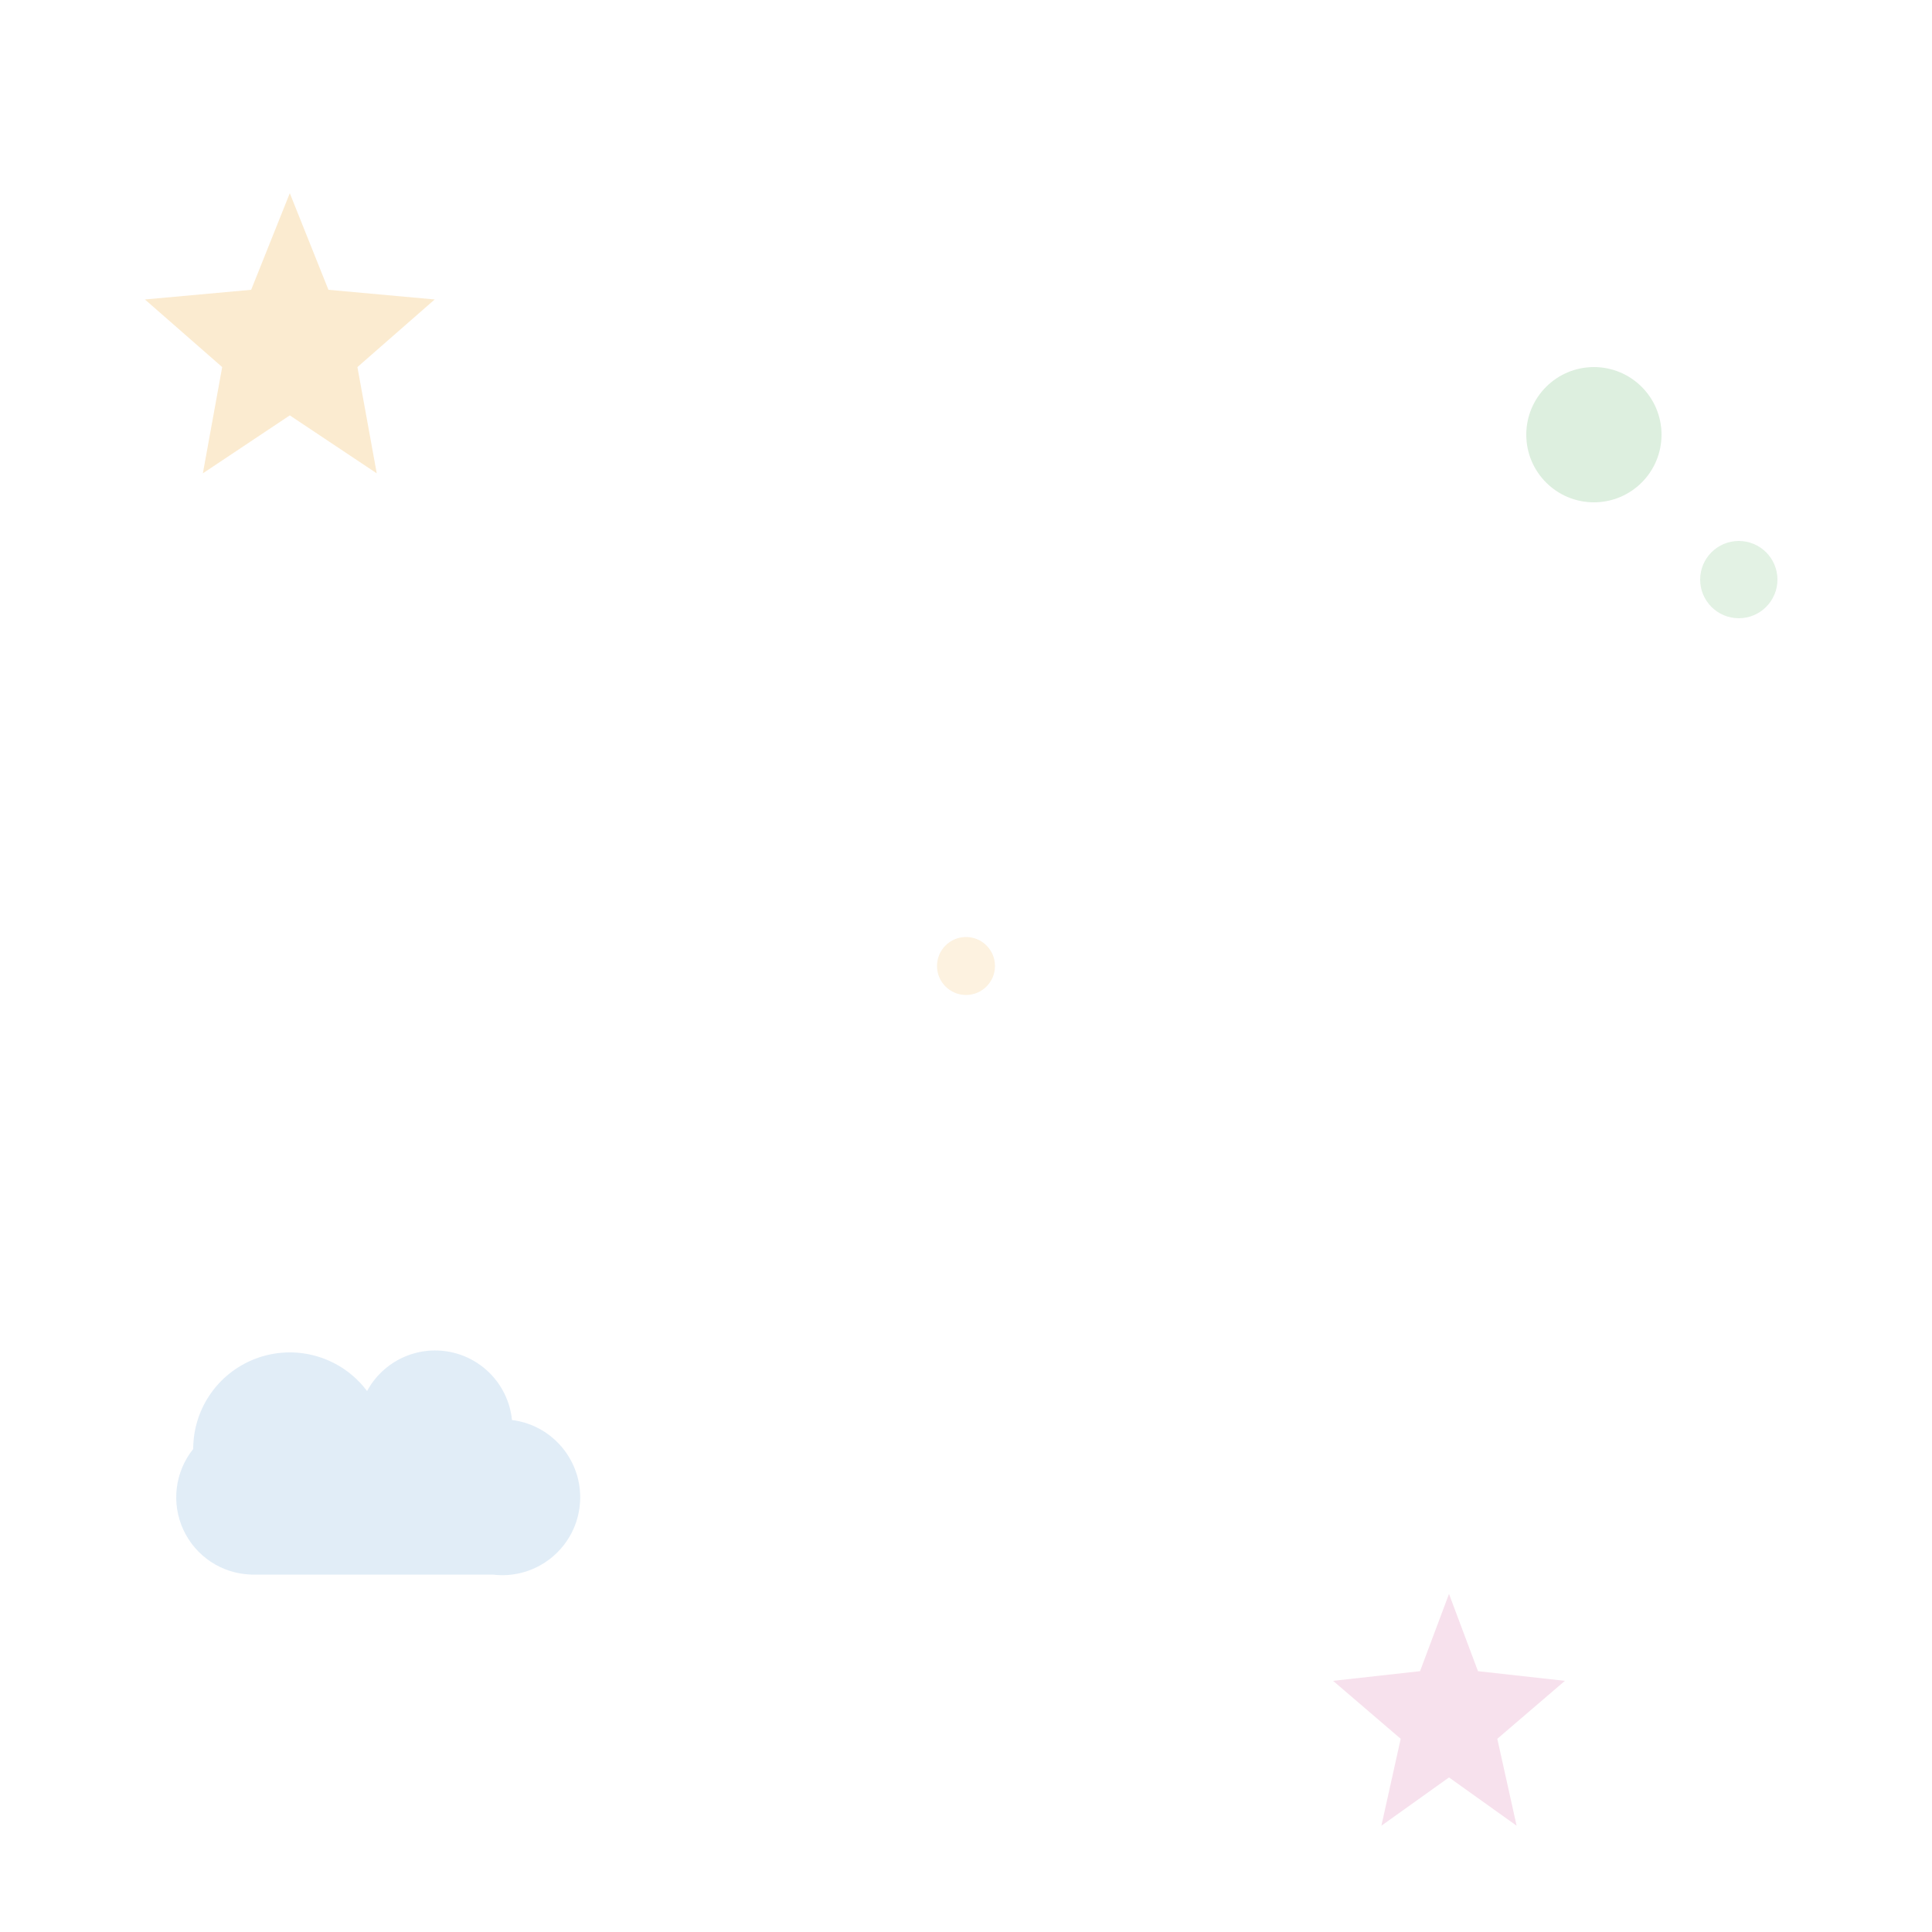
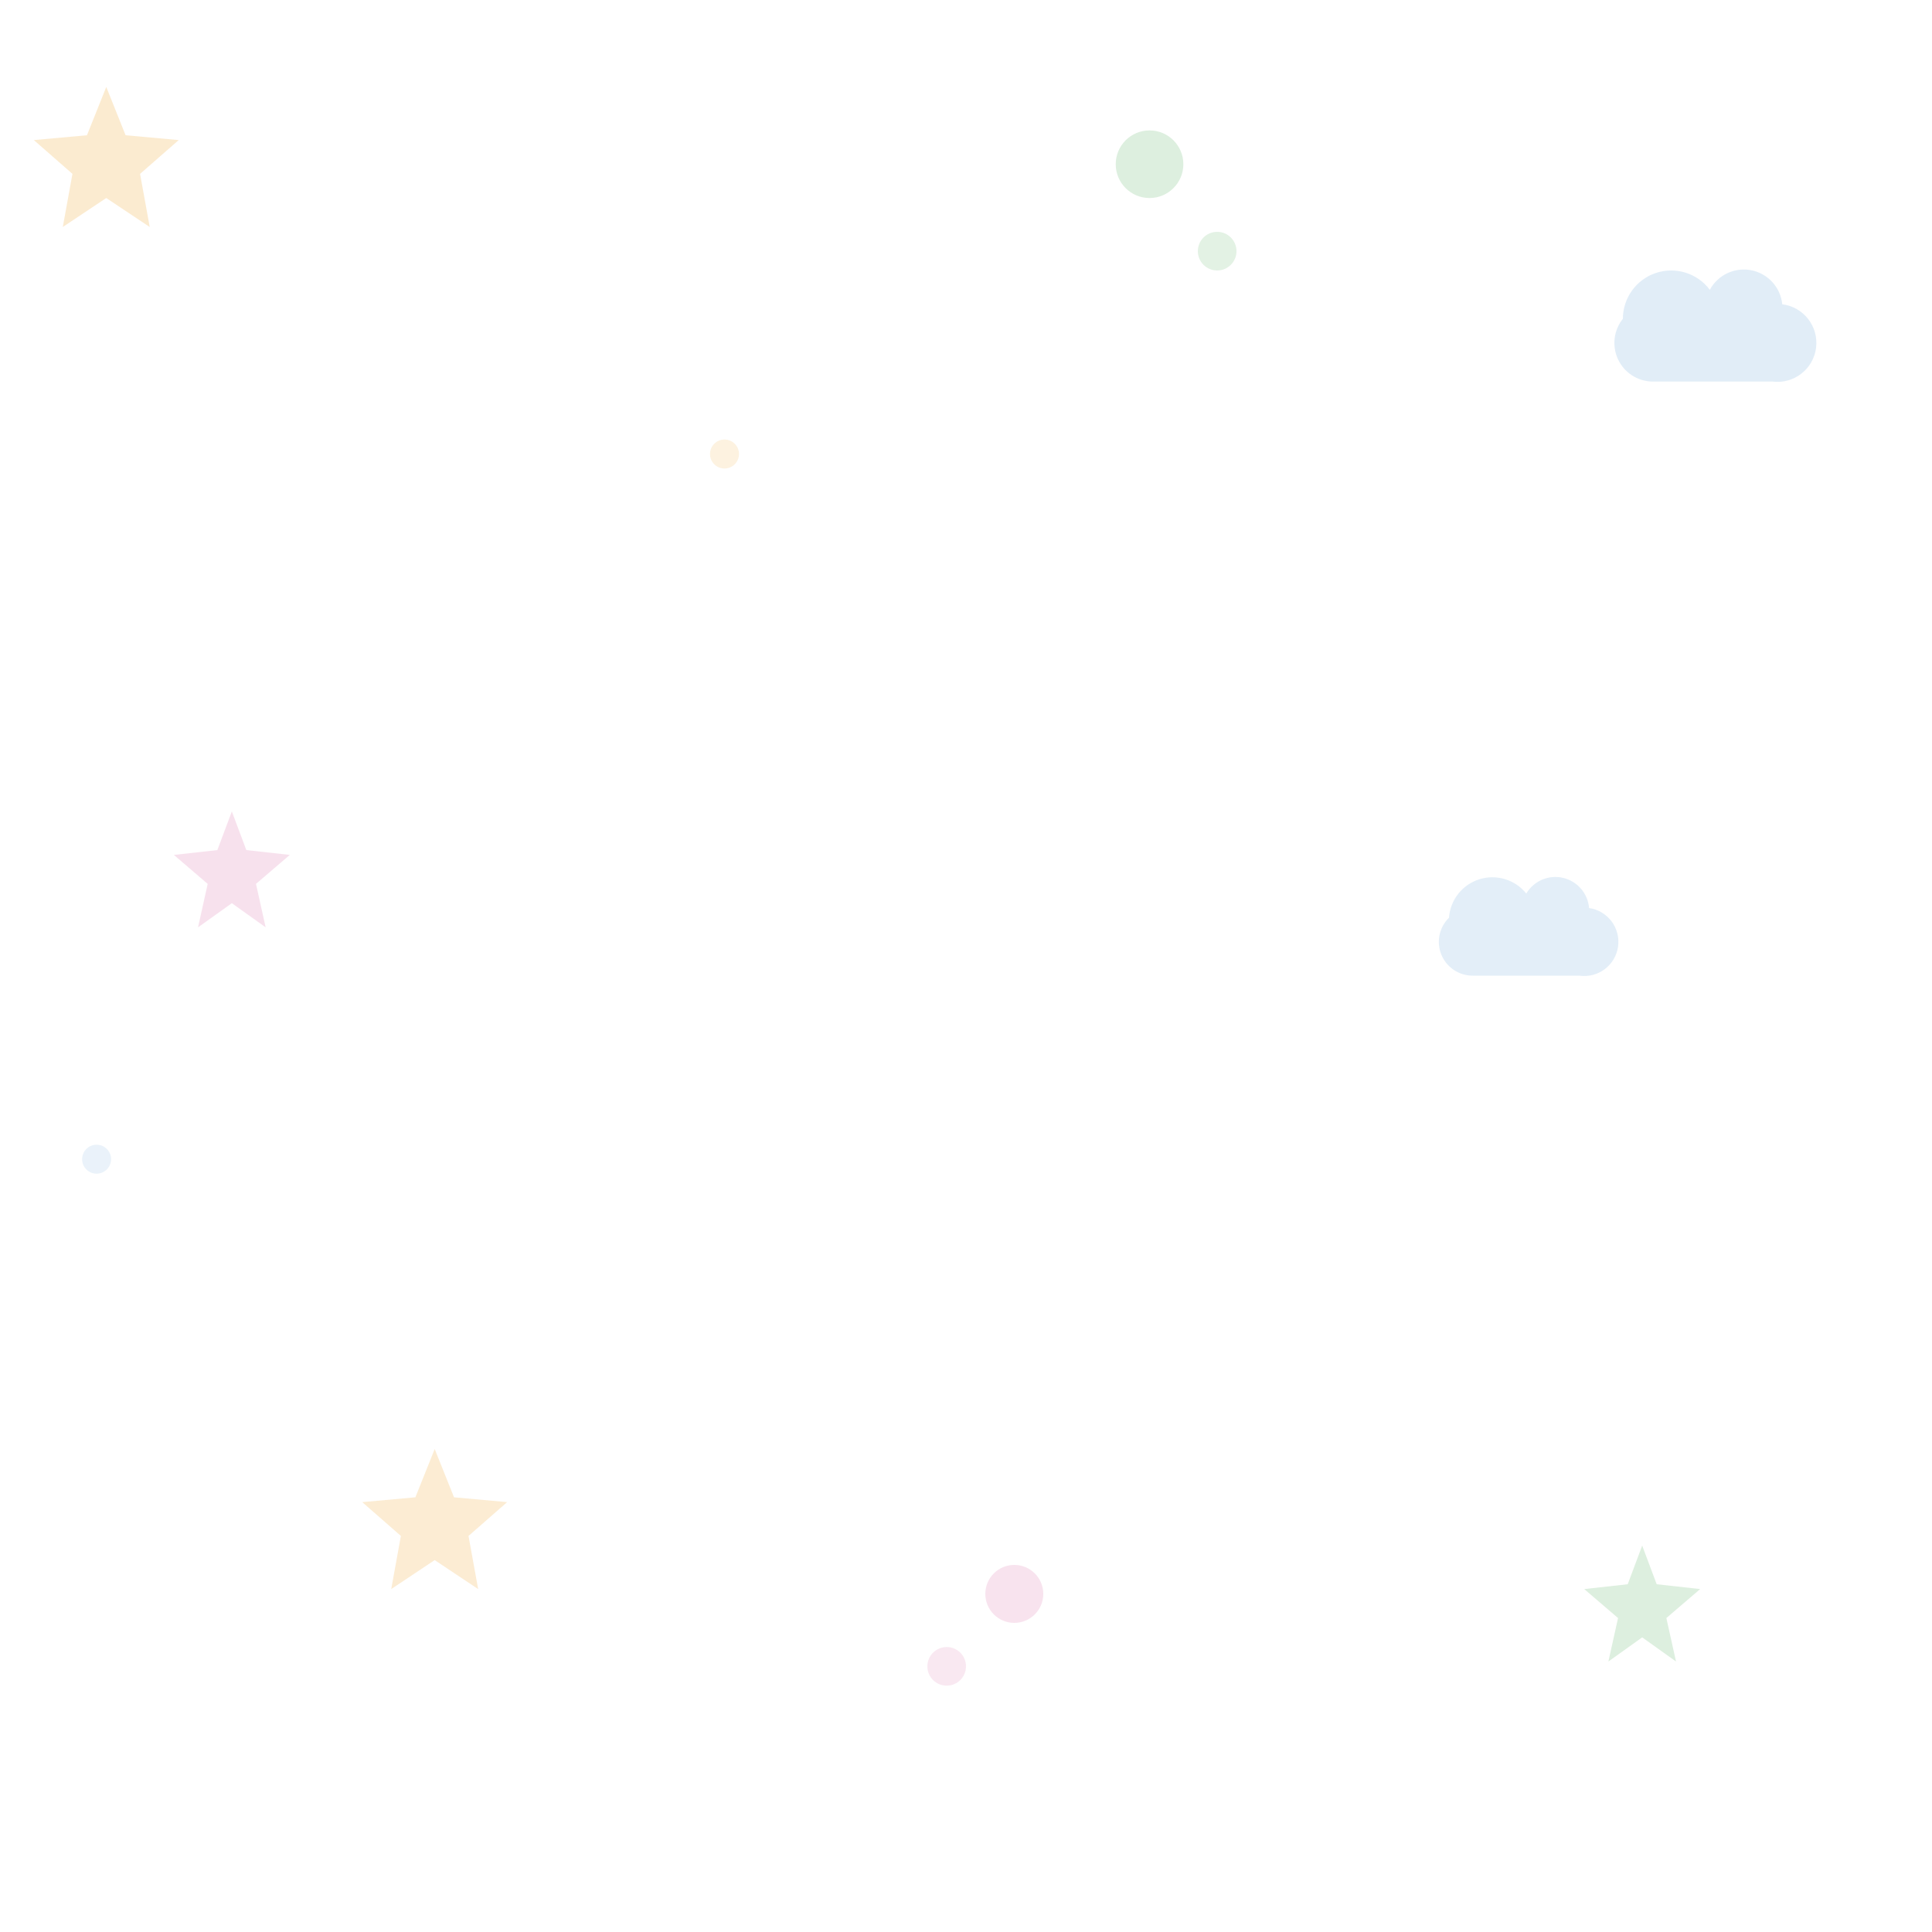
- <svg xmlns="http://www.w3.org/2000/svg" width="200" height="200" viewBox="0 0 200 200">
-   <path d="M 30 20 L 34 30 L 45 31 L 37 38 L 39 49 L 30 43 L 21 49 L 23 38 L 15 31 L 26 30 Z" fill="#FBE9CB" opacity="0.9" />
-   <circle cx="165" cy="45" r="7" fill="#D7ECD9" opacity="0.85" />
-   <circle cx="180" cy="60" r="4" fill="#D7ECD9" opacity="0.7" />
-   <path d="M 20 150 a 10 10 0 0 1 18 -6 a 8 8 0 0 1 15 3 a 8 8 0 0 1 -2 16 h -25 a 8 8 0 0 1 -6 -13 Z" fill="#DCEAF6" opacity="0.85" />
-   <path d="M 150 165 L 153 173 L 162 174 L 155 180 L 157 189 L 150 184 L 143 189 L 145 180 L 138 174 L 147 173 Z" fill="#F6DCEA" opacity="0.85" />
-   <circle cx="100" cy="100" r="3" fill="#FBE9CB" opacity="0.6" />
+ <svg xmlns="http://www.w3.org/2000/svg" width="400" height="400" viewBox="0 0 400 400">
+   <path d="M 22 18 L 26 28 L 37 29 L 29 36 L 31 47 L 22 41 L 13 47 L 15 36 L 7 29 L 18 28 Z" fill="#FBE9CB" opacity="0.9" />
+   <circle cx="238" cy="34" r="7" fill="#D7ECD9" opacity="0.85" />
+   <circle cx="252" cy="52" r="4" fill="#D7ECD9" opacity="0.7" />
+   <path d="M 336 66 a 10 10 0 0 1 18 -6 a 8 8 0 0 1 15 3 a 8 8 0 0 1 -2 16 h -25 a 8 8 0 0 1 -6 -13 Z" fill="#DCEAF6" opacity="0.85" />
+   <path d="M 48 168 L 51 176 L 60 177 L 53 183 L 55 192 L 48 187 L 41 192 L 43 183 L 36 177 L 45 176 Z" fill="#F6DCEA" opacity="0.85" />
+   <circle cx="150" cy="94" r="3" fill="#FBE9CB" opacity="0.6" />
+   <path d="M 300 190 a 9 9 0 0 1 16 -5 a 7 7 0 0 1 13 3 a 7 7 0 0 1 -2 14 h -22 a 7 7 0 0 1 -5 -12 Z" fill="#DCEAF6" opacity="0.8" />
+   <path d="M 90 300 L 94 310 L 105 311 L 97 318 L 99 329 L 90 323 L 81 329 L 83 318 L 75 311 L 86 310 Z" fill="#FBE9CB" opacity="0.85" />
+   <circle cx="210" cy="330" r="6" fill="#F6DCEA" opacity="0.8" />
+   <circle cx="196" cy="345" r="4" fill="#F6DCEA" opacity="0.65" />
+   <path d="M 340 320 L 343 328 L 352 329 L 345 335 L 347 344 L 340 339 L 333 344 L 335 335 L 328 329 L 337 328 Z" fill="#D7ECD9" opacity="0.85" />
+   <circle cx="20" cy="240" r="3" fill="#DCEAF6" opacity="0.6" />
</svg>
